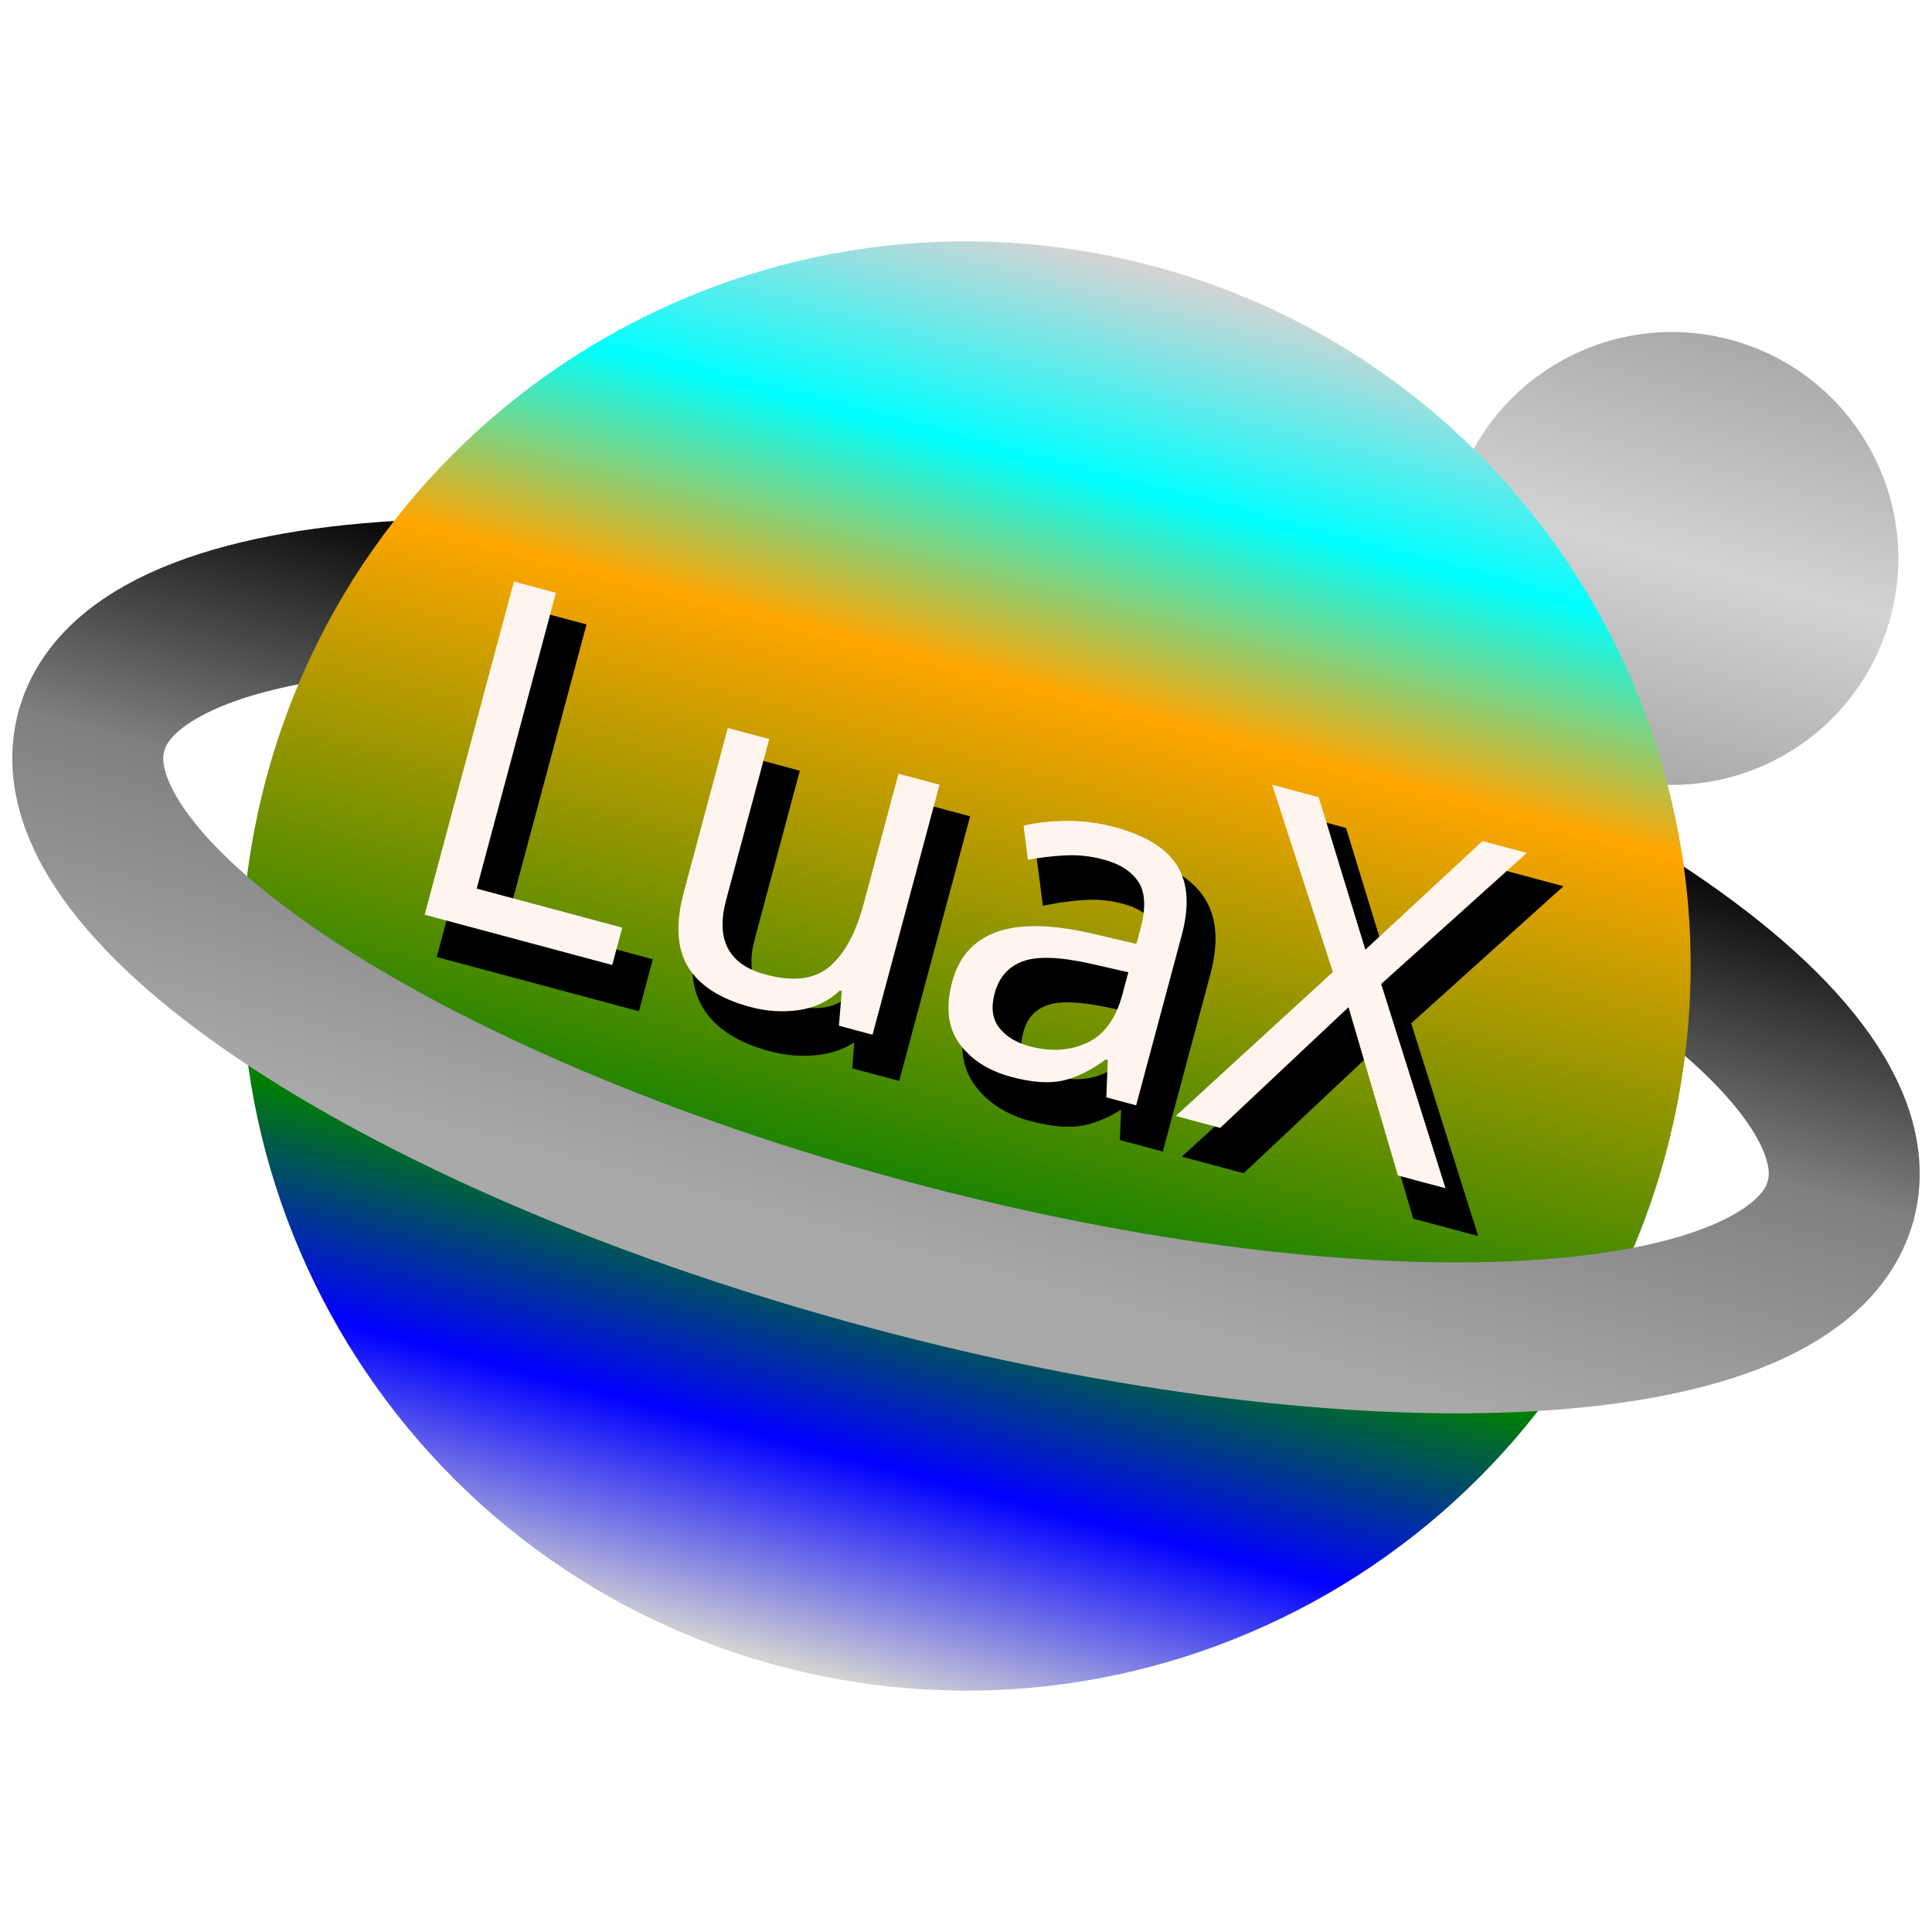
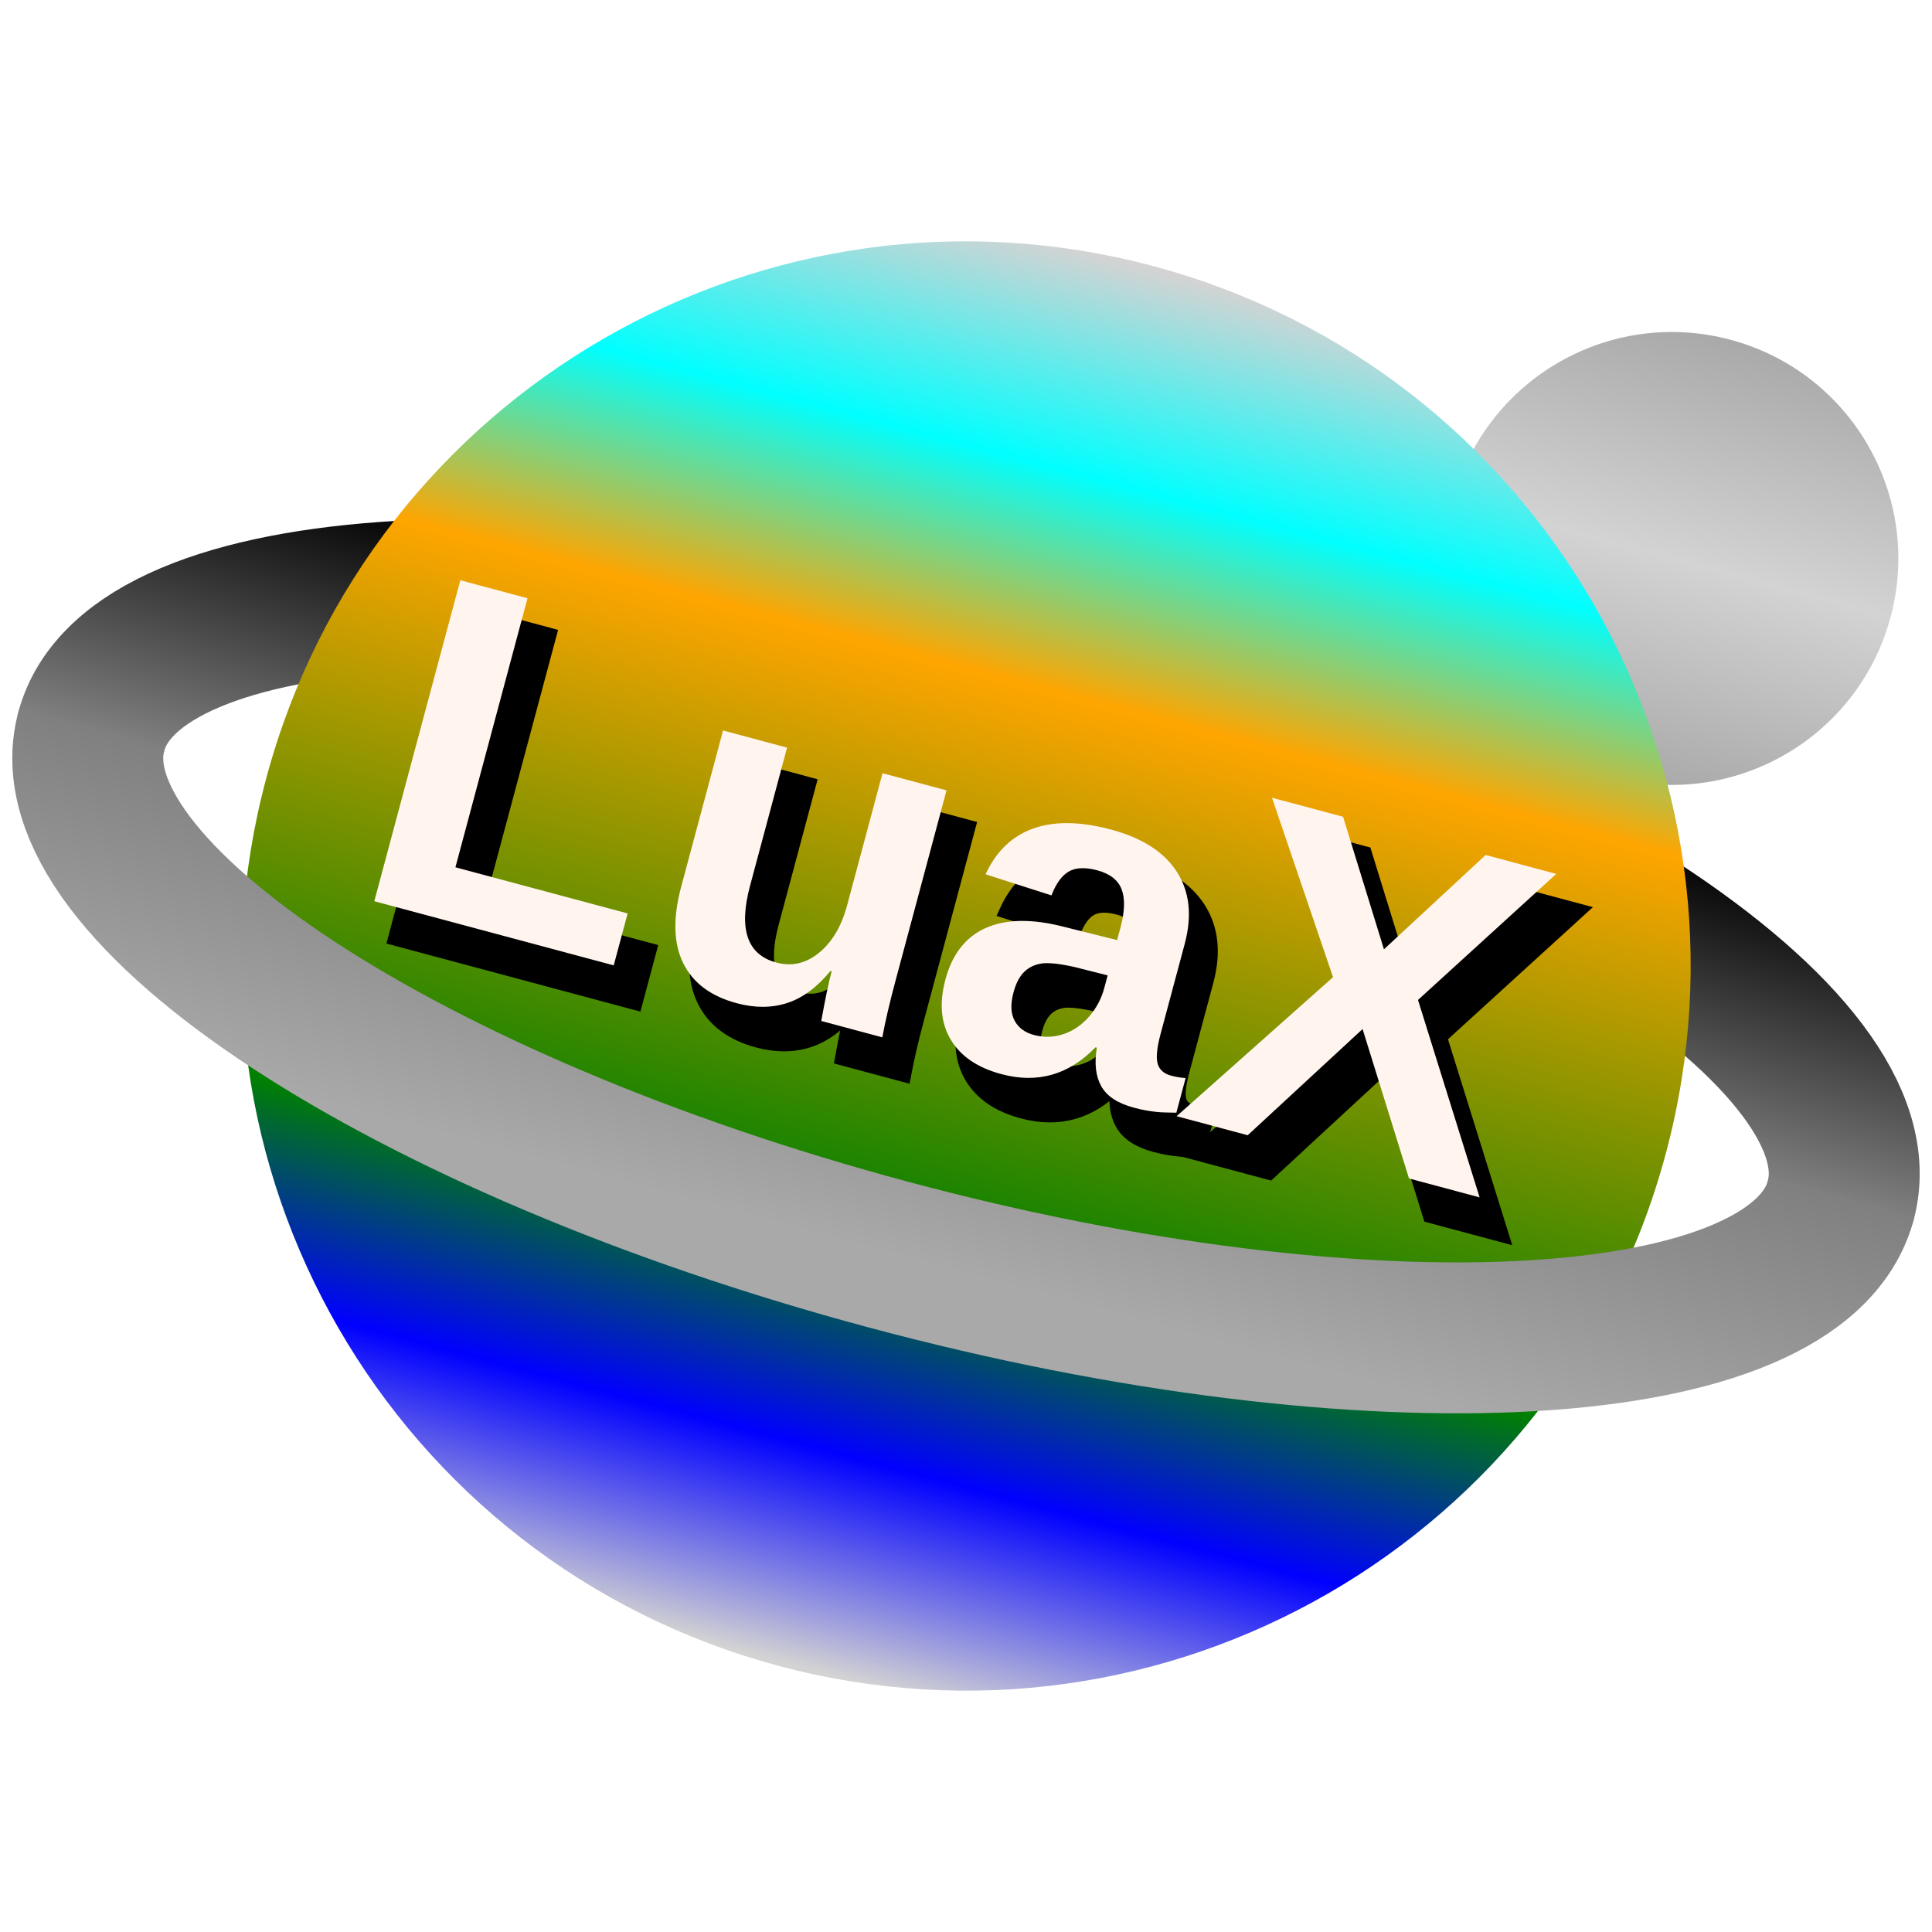
- <svg xmlns="http://www.w3.org/2000/svg" font-family="Liberation Sans Bold" font-size="64" height="256" text-anchor="middle" version="1.1" width="256">
+ <svg xmlns="http://www.w3.org/2000/svg" font-family="Arial, Liberation Sans, sans-serif" font-size="64" font-weight="bold" height="256" text-anchor="middle" version="1.1" viewBox="0 0 256 256" width="256">
  <defs>
    <linearGradient id="PlanetGradient" x1="0" x2="0" y1="0" y2="1">
      <stop offset="0%" stop-color="lightgrey" />
      <stop offset="15%" stop-color="cyan" />
      <stop offset="30%" stop-color="orange" />
      <stop offset="70%" stop-color="green" />
      <stop offset="85%" stop-color="blue" />
      <stop offset="100%" stop-color="lightgrey" />
    </linearGradient>
    <linearGradient id="MoonGradient" x1="0" x2="0" y1="0" y2="1">
      <stop offset="0%" stop-color="darkgrey" />
      <stop offset="50%" stop-color="lightgrey" />
      <stop offset="100%" stop-color="darkgrey" />
    </linearGradient>
    <linearGradient id="TopRingGradient" x1="0" x2="0" y1="0" y2="1">
      <stop offset="0%" stop-color="black" stop-opacity="0" />
      <stop offset="49%" stop-color="grey" stop-opacity="0" />
      <stop offset="50%" stop-color="grey" stop-opacity="1" />
      <stop offset="100%" stop-color="darkgrey" stop-opacity="1" />
    </linearGradient>
    <linearGradient id="BottomRingGradient" x1="0" x2="0" y1="0" y2="1">
      <stop offset="0%" stop-color="black" stop-opacity="1" />
      <stop offset="50%" stop-color="grey" stop-opacity="1" />
      <stop offset="51%" stop-color="grey" stop-opacity="0" />
      <stop offset="100%" stop-color="darkgrey" stop-opacity="0" />
    </linearGradient>
  </defs>
  <g transform="translate(128, 128) rotate(15)">
    <circle cx="76.37" cy="-76.37" fill="url(#MoonGradient)" r="30" />
    <ellipse fill-opacity="0" rx="120" ry="39.6" stroke="url(#BottomRingGradient)" stroke-width="20" />
    <circle fill="url(#PlanetGradient)" r="96" />
    <ellipse fill-opacity="0" rx="120" ry="39.6" stroke="url(#TopRingGradient)" stroke-width="20" />
    <text dx="0" dy="16.0" fill="black" stroke="black" stroke-width="2">LuaX</text>
    <text dx="-4.0" dy="12.0" fill="SeaShell">LuaX</text>
  </g>
</svg>
